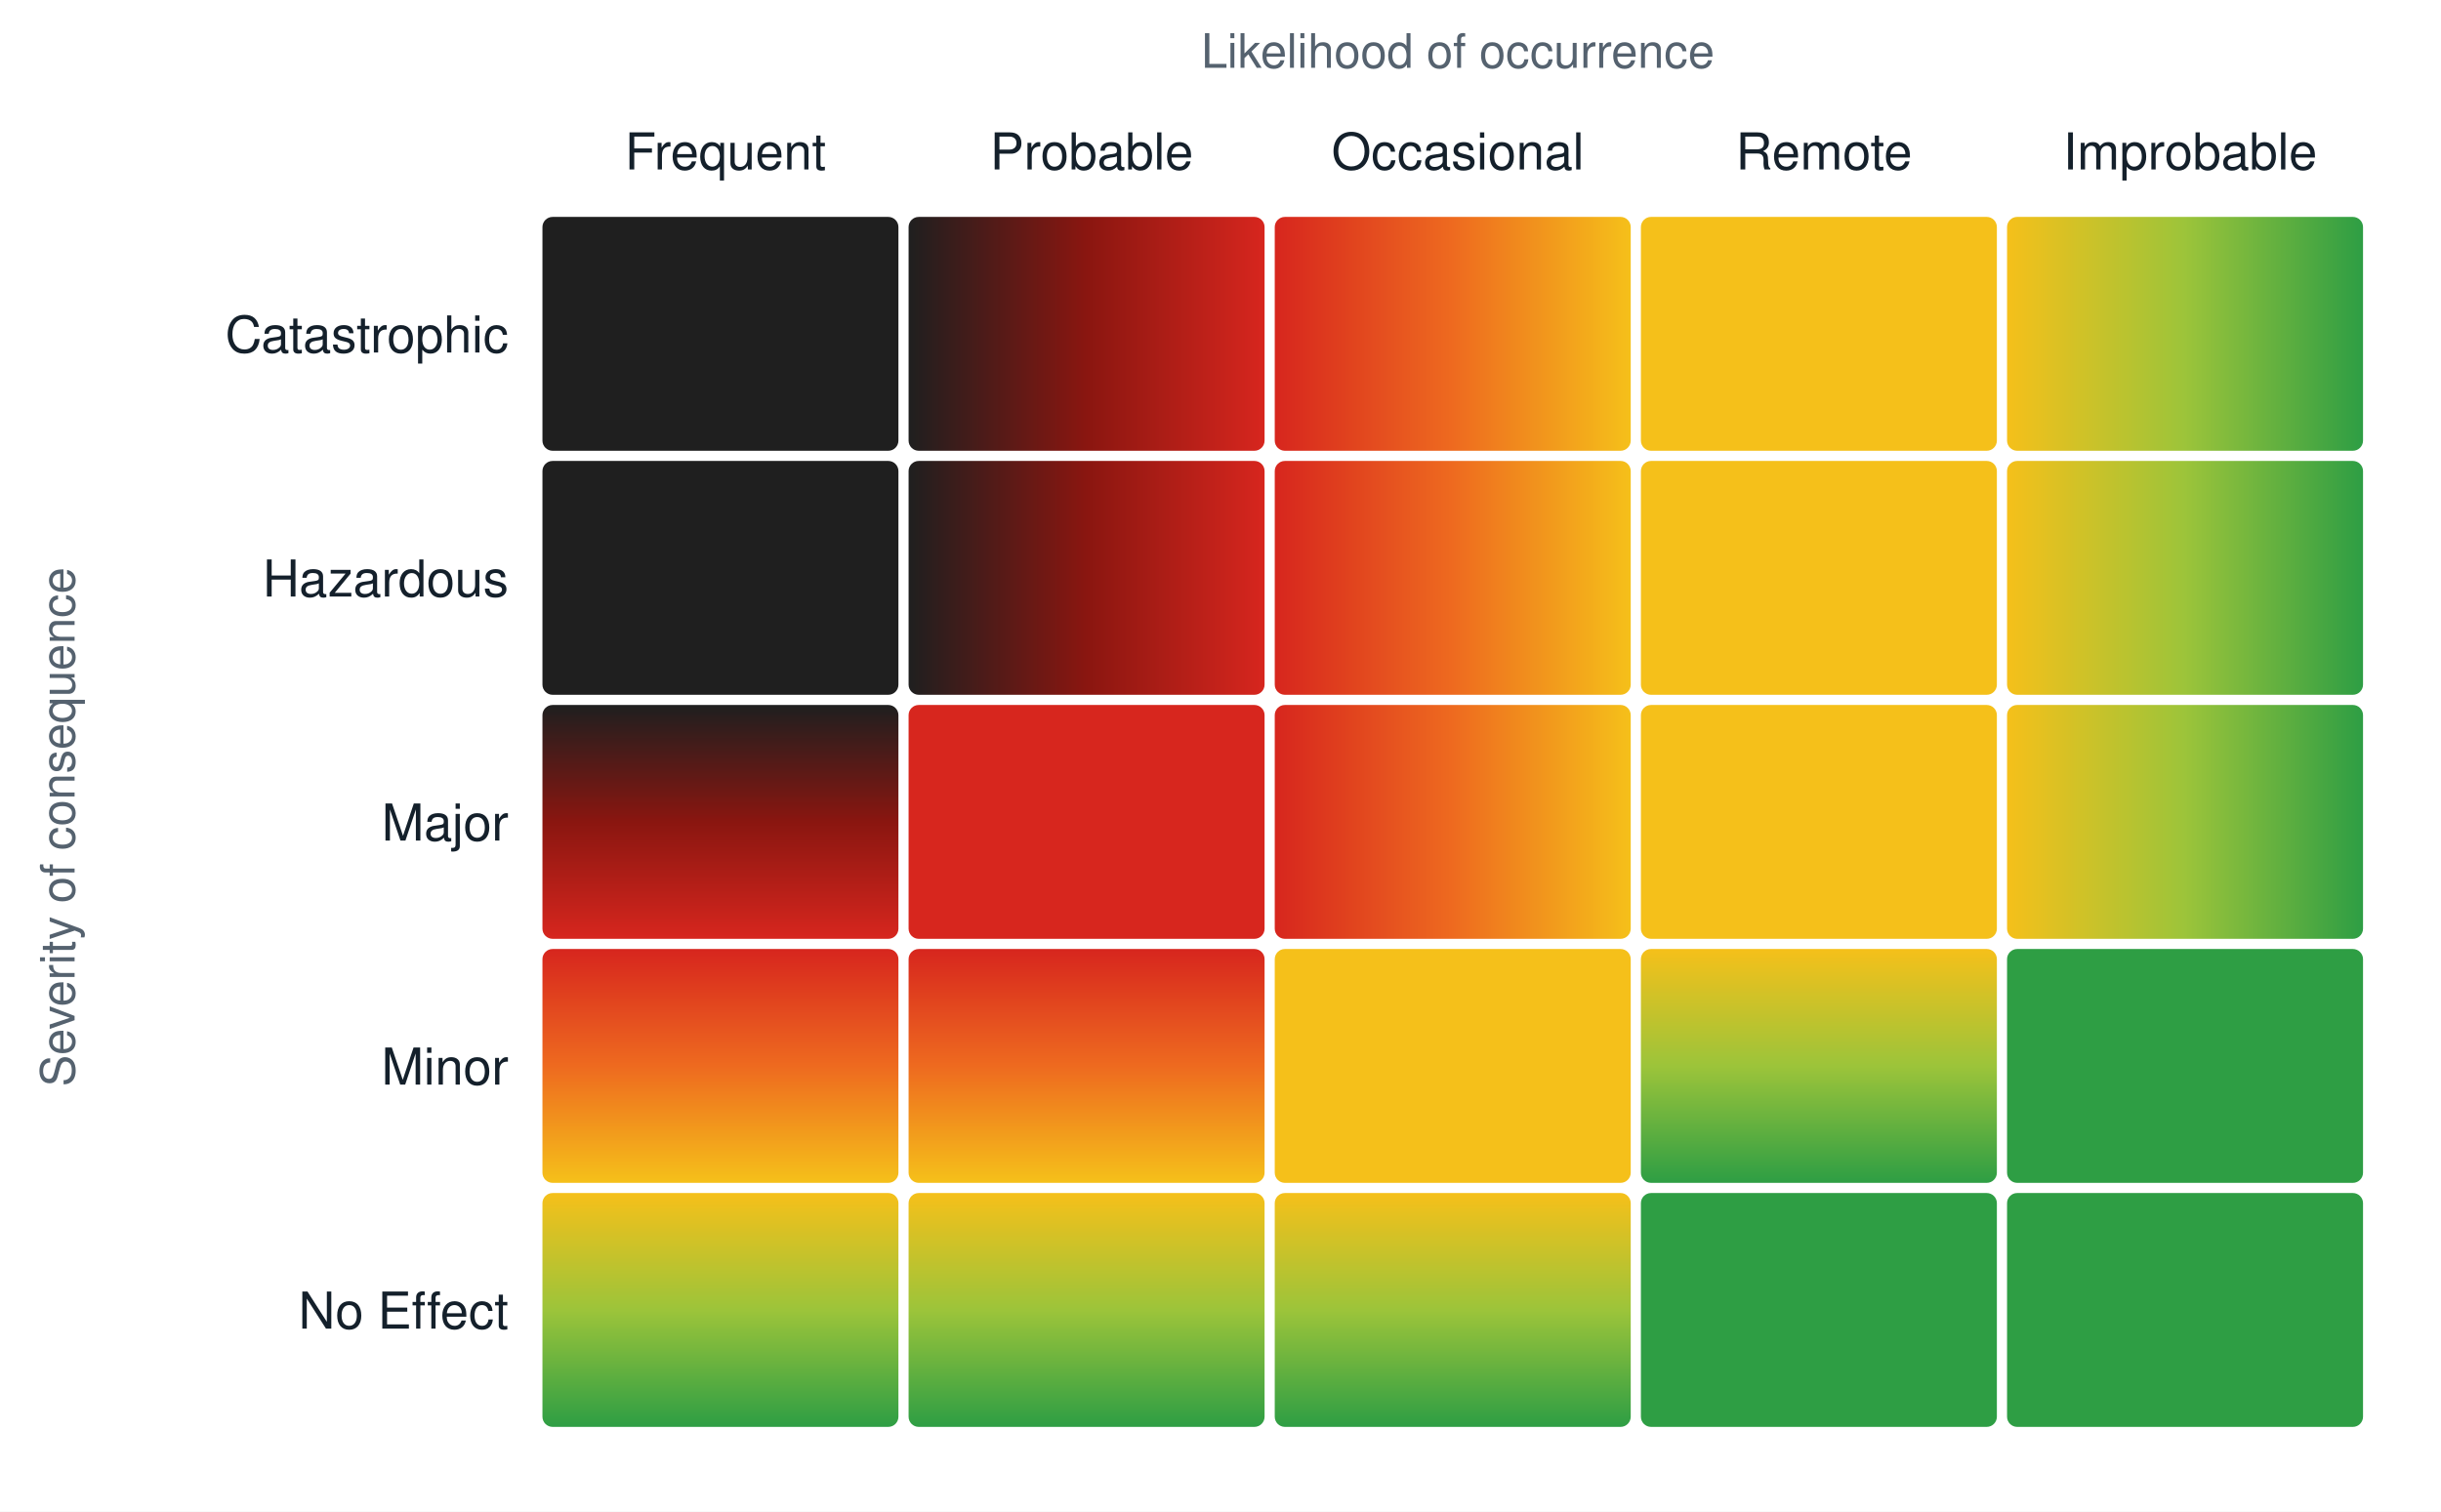
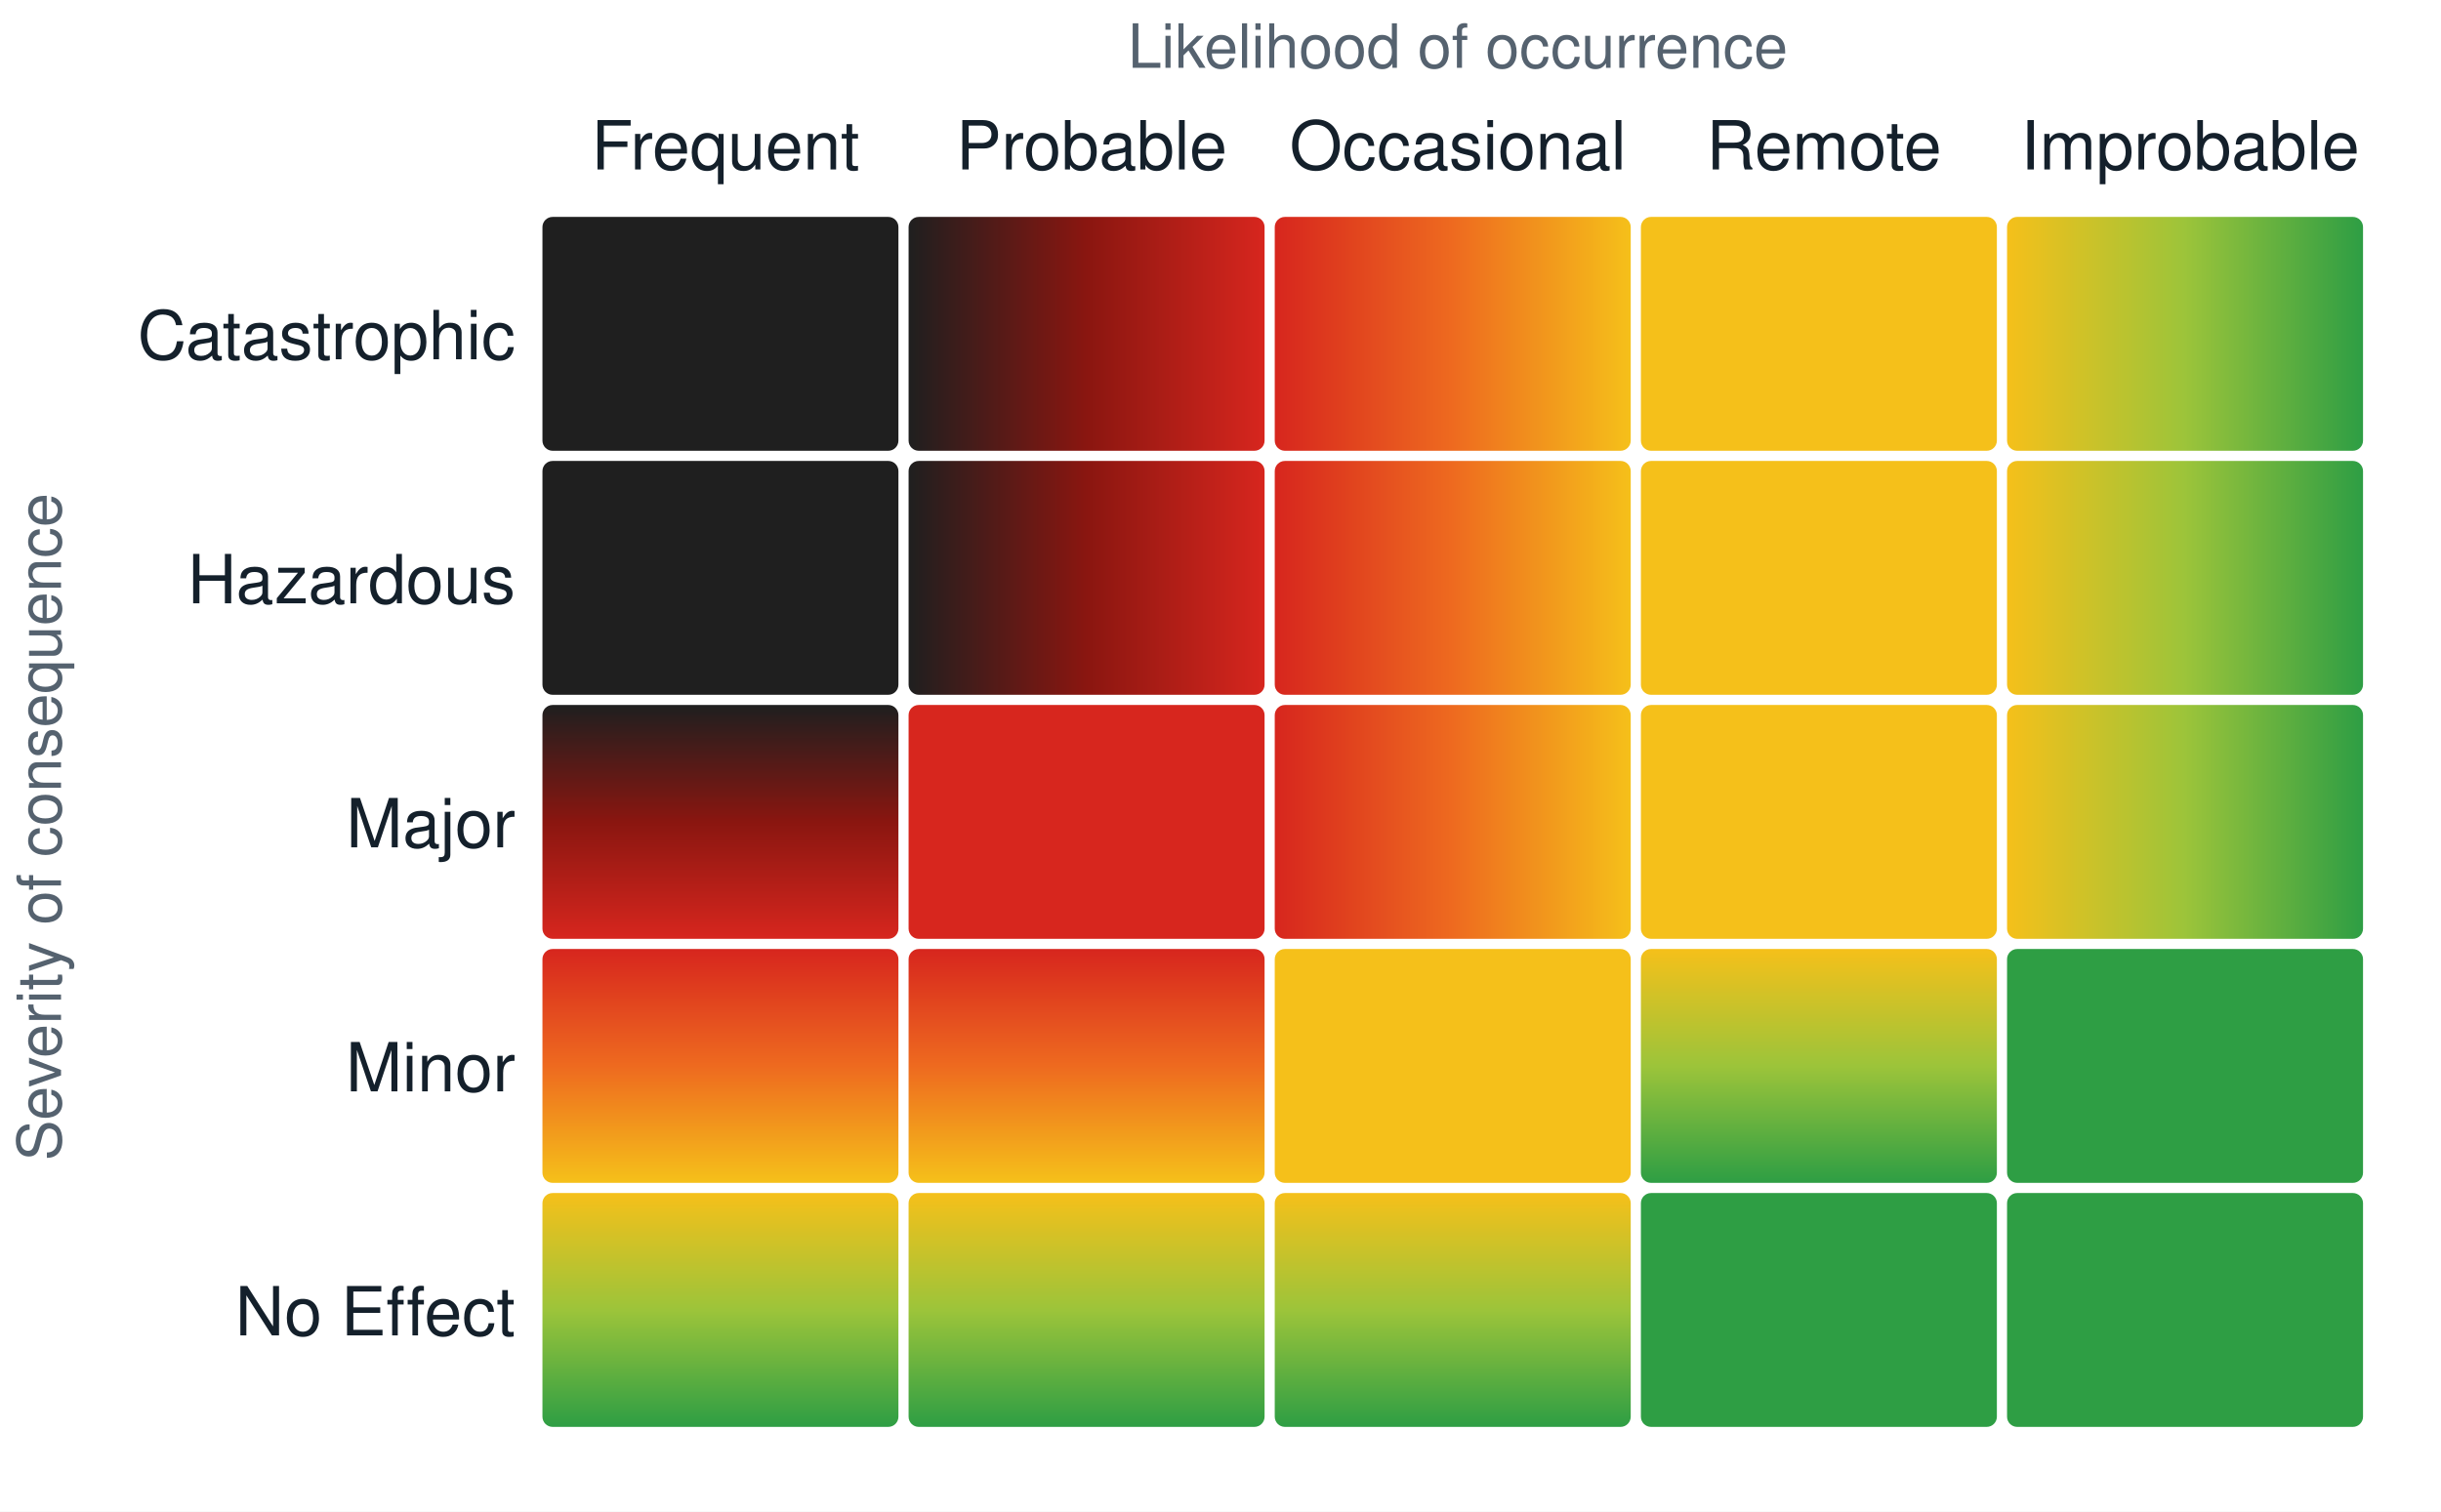
<svg xmlns="http://www.w3.org/2000/svg" viewBox="0 0 720 446" width="720" height="446" role="img" aria-labelledby="t d">
  <defs>
    <linearGradient id="hBR">
      <stop offset="0" stop-color="#1f1f1f" />
      <stop offset=".5" stop-color="#8a1610" />
      <stop offset="1" stop-color="#d7261e" />
    </linearGradient>
    <linearGradient id="hRY">
      <stop offset="0" stop-color="#d7261e" />
      <stop offset=".5" stop-color="#ee6a1f" />
      <stop offset="1" stop-color="#f5c01a" />
    </linearGradient>
    <linearGradient id="hYG">
      <stop offset="0" stop-color="#f5c01a" />
      <stop offset=".5" stop-color="#9cc43a" />
      <stop offset="1" stop-color="#2e9e44" />
    </linearGradient>
    <linearGradient id="vBR" x2="0" y2="1">
      <stop offset="0" stop-color="#1f1f1f" />
      <stop offset=".5" stop-color="#8a1610" />
      <stop offset="1" stop-color="#d7261e" />
    </linearGradient>
    <linearGradient id="vRY" x2="0" y2="1">
      <stop offset="0" stop-color="#d7261e" />
      <stop offset=".5" stop-color="#ee6a1f" />
      <stop offset="1" stop-color="#f5c01a" />
    </linearGradient>
    <linearGradient id="vYG" x2="0" y2="1">
      <stop offset="0" stop-color="#f5c01a" />
      <stop offset=".5" stop-color="#9cc43a" />
      <stop offset="1" stop-color="#2e9e44" />
    </linearGradient>
  </defs>
  <rect width="720" height="446" fill="#ffffff" />
  <g font-family="'IBM Plex Sans', system-ui, -apple-system, 'Segoe UI', Helvetica, Arial, sans-serif">
-     <text x="430" y="20" text-anchor="middle" font-size="14" fill="#55626f">Likelihood of occurrence</text>
-     <text transform="translate(22 244) rotate(-90)" text-anchor="middle" font-size="14" fill="#55626f">Severity of consequence</text>
-     <g font-size="15" font-weight="500" fill="#14202b">
+     <text x="430" y="20" text-anchor="middle" font-size="18" fill="#55626f">Likelihood of occurrence</text>
+     <text transform="translate(18 244) rotate(-90)" text-anchor="middle" font-size="18" fill="#55626f">Severity of consequence</text>
+     <g font-size="20" font-weight="500" fill="#14202b">
      <g text-anchor="middle">
        <text x="214" y="50">Frequent</text>
        <text x="322" y="50">Probable</text>
        <text x="430" y="50">Occasional</text>
        <text x="538" y="50">Remote</text>
        <text x="646" y="50">Improbable</text>
      </g>
      <g text-anchor="end">
-         <text x="150" y="104">Catastrophic</text>
-         <text x="150" y="176">Hazardous</text>
-         <text x="150" y="248">Major</text>
-         <text x="150" y="320">Minor</text>
-         <text x="150" y="392">No Effect</text>
+         <text x="152" y="106">Catastrophic</text>
+         <text x="152" y="178">Hazardous</text>
+         <text x="152" y="250">Major</text>
+         <text x="152" y="322">Minor</text>
+         <text x="152" y="394">No Effect</text>
      </g>
    </g>
  </g>
  <g transform="translate(160 64)">
    <rect x="0" y="0" width="105" height="69" rx="3" fill="#1f1f1f" />
    <rect x="108" y="0" width="105" height="69" rx="3" fill="url(#hBR)" />
    <rect x="216" y="0" width="105" height="69" rx="3" fill="url(#hRY)" />
    <rect x="324" y="0" width="105" height="69" rx="3" fill="#f5c01a" />
    <rect x="432" y="0" width="105" height="69" rx="3" fill="url(#hYG)" />
    <rect x="0" y="72" width="105" height="69" rx="3" fill="#1f1f1f" />
    <rect x="108" y="72" width="105" height="69" rx="3" fill="url(#hBR)" />
    <rect x="216" y="72" width="105" height="69" rx="3" fill="url(#hRY)" />
    <rect x="324" y="72" width="105" height="69" rx="3" fill="#f5c01a" />
    <rect x="432" y="72" width="105" height="69" rx="3" fill="url(#hYG)" />
    <rect x="0" y="144" width="105" height="69" rx="3" fill="url(#vBR)" />
    <rect x="108" y="144" width="105" height="69" rx="3" fill="#d7261e" />
    <rect x="216" y="144" width="105" height="69" rx="3" fill="url(#hRY)" />
    <rect x="324" y="144" width="105" height="69" rx="3" fill="#f5c01a" />
    <rect x="432" y="144" width="105" height="69" rx="3" fill="url(#hYG)" />
    <rect x="0" y="216" width="105" height="69" rx="3" fill="url(#vRY)" />
    <rect x="108" y="216" width="105" height="69" rx="3" fill="url(#vRY)" />
    <rect x="216" y="216" width="105" height="69" rx="3" fill="#f5c01a" />
    <rect x="324" y="216" width="105" height="69" rx="3" fill="url(#vYG)" />
    <rect x="432" y="216" width="105" height="69" rx="3" fill="#2e9e44" />
    <rect x="0" y="288" width="105" height="69" rx="3" fill="url(#vYG)" />
    <rect x="108" y="288" width="105" height="69" rx="3" fill="url(#vYG)" />
    <rect x="216" y="288" width="105" height="69" rx="3" fill="url(#vYG)" />
    <rect x="324" y="288" width="105" height="69" rx="3" fill="#2e9e44" />
    <rect x="432" y="288" width="105" height="69" rx="3" fill="#2e9e44" />
  </g>
</svg>
